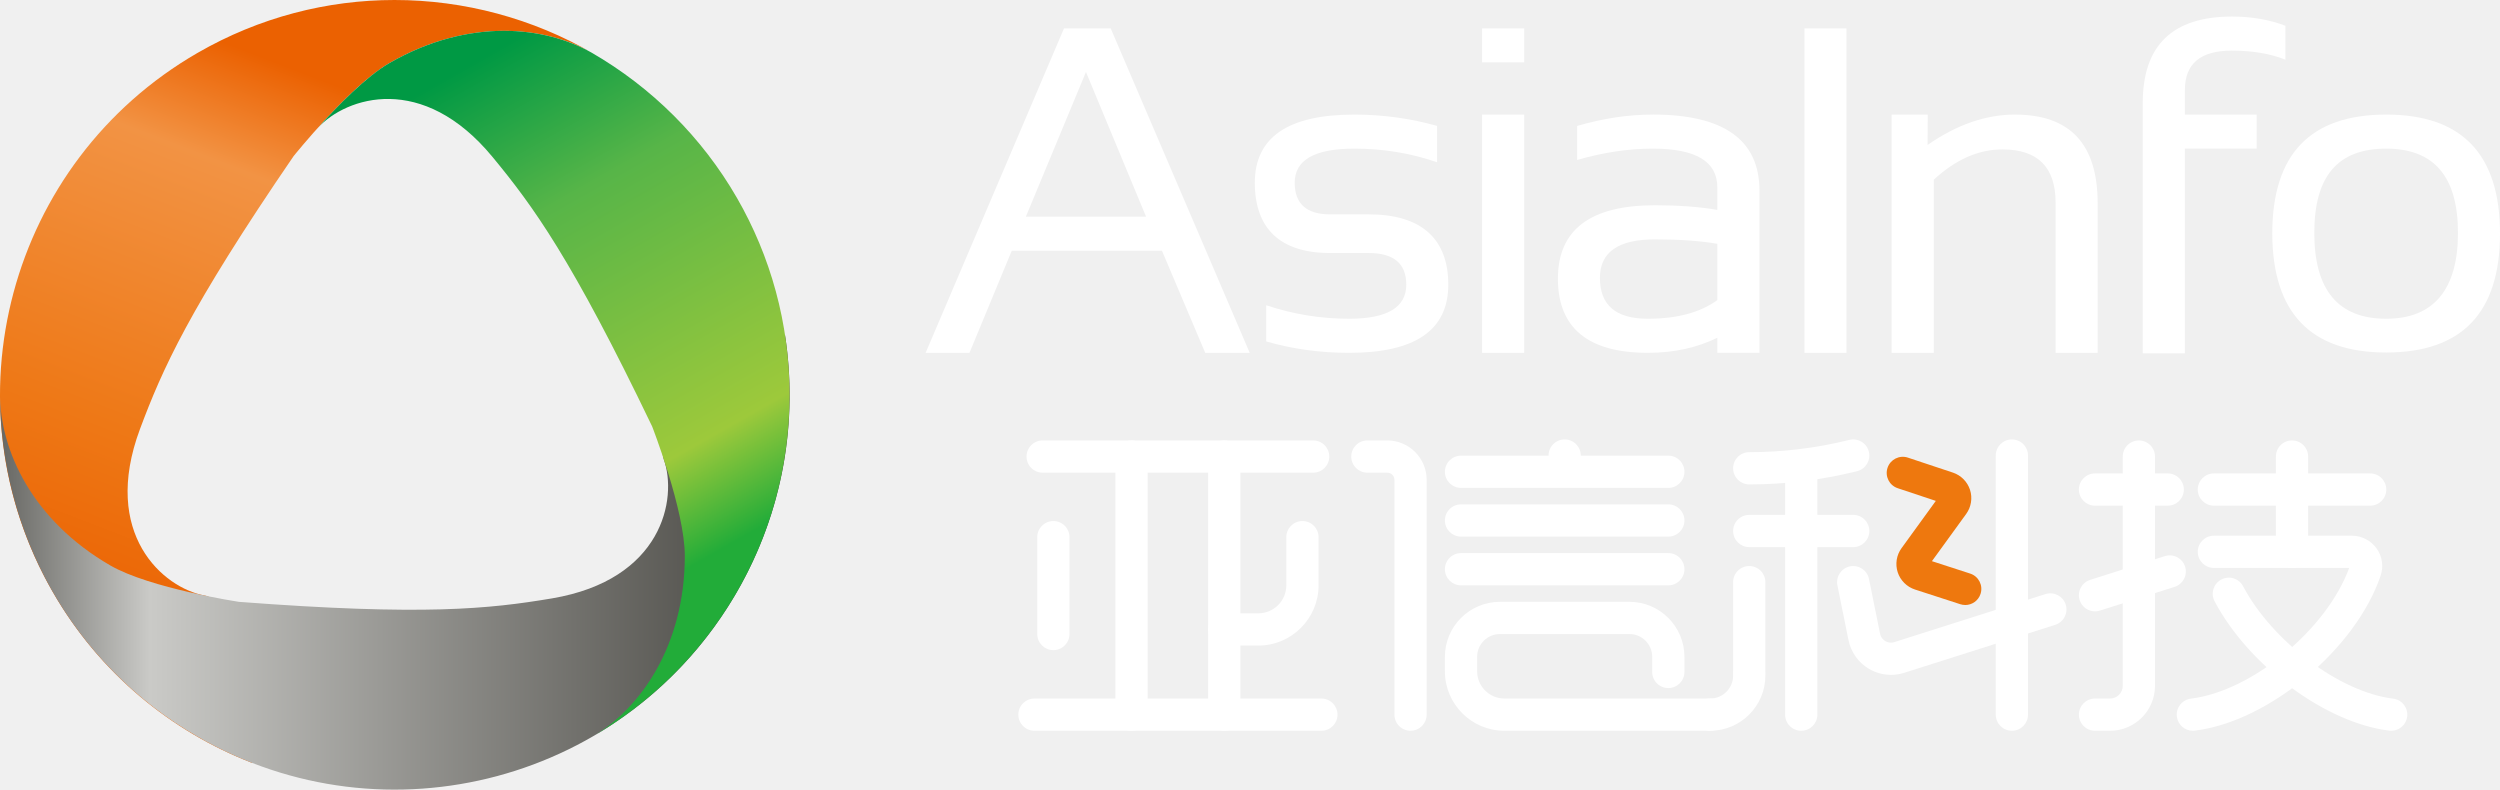
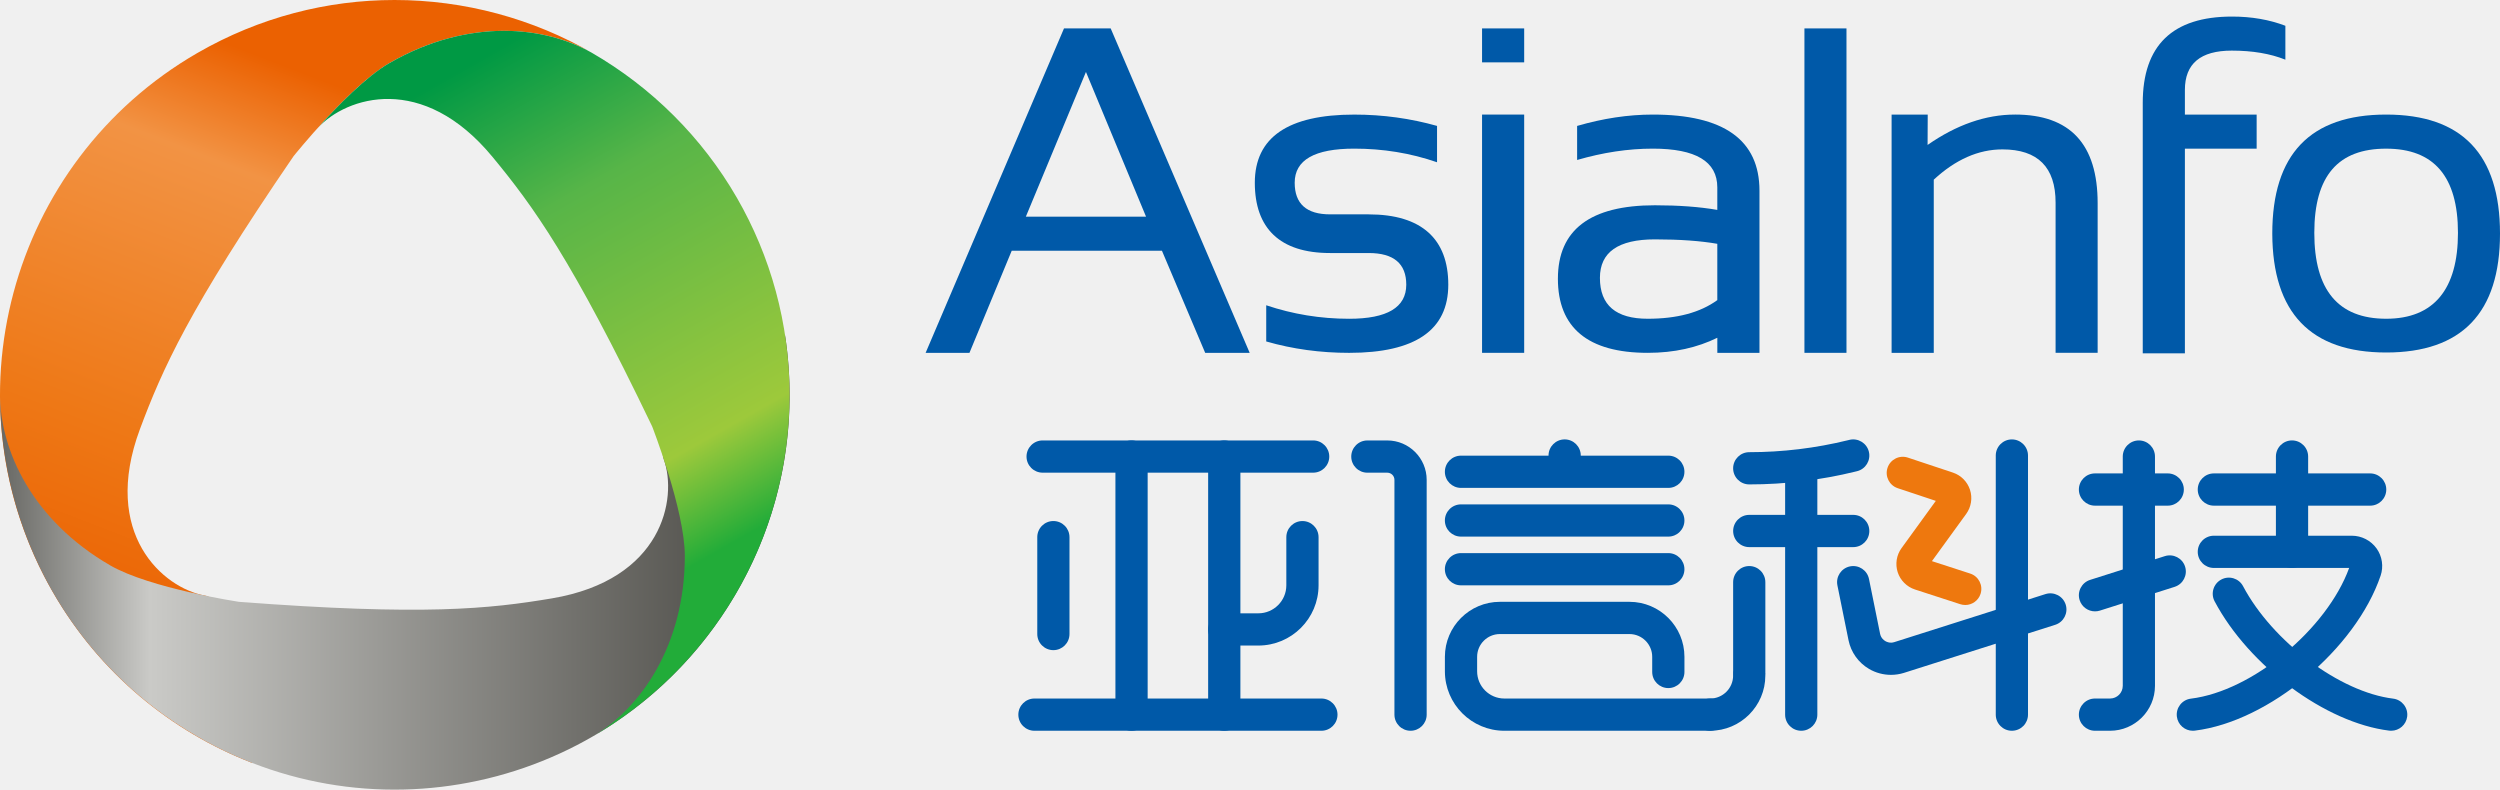
- <svg xmlns="http://www.w3.org/2000/svg" id="_图层_1" data-name="图层 1" viewBox="0 0 1501.18 474.15">
+ <svg xmlns="http://www.w3.org/2000/svg" id="_图层_1" data-name="图层 1" viewBox="0 0 1420.07 448.53">
  <defs>
    <style>
      .cls-1 {
        fill: url(#linear-gradient);
      }

      .cls-1, .cls-2, .cls-3, .cls-4, .cls-5 {
        stroke-width: 0px;
      }

      .cls-2 {
        fill: url(#linear-gradient-2);
      }

      .cls-3 {
        fill: url(#linear-gradient-3);
      }

      .cls-4 {
        fill: #ee780e;
      }

      .cls-5 {
-         fill: #fff;
+         fill: #0059a8;
      }
    </style>
-     <linearGradient id="linear-gradient" x1="201.73" y1="51.32" x2="72.98" y2="384.57" gradientUnits="userSpaceOnUse">
+     <linearGradient id="linear-gradient" x1="190.83" y1="48.55" x2="69.03" y2="363.79" gradientUnits="userSpaceOnUse">
      <stop offset="0" stop-color="#eb6101" />
      <stop offset=".19" stop-color="#f29344" />
      <stop offset=".67" stop-color="#ee7816" />
      <stop offset="1" stop-color="#eb6101" />
    </linearGradient>
-     <linearGradient id="linear-gradient-2" x1=".02" y1="337.53" x2="474.16" y2="337.53" gradientUnits="userSpaceOnUse">
+     <linearGradient id="linear-gradient-2" x1=".02" y1="319.29" x2="448.54" y2="319.29" gradientUnits="userSpaceOnUse">
      <stop offset="0" stop-color="#676763" />
      <stop offset=".19" stop-color="#cacac7" />
      <stop offset="1" stop-color="#45443f" />
    </linearGradient>
-     <linearGradient id="linear-gradient-3" x1="428.23" y1="332.77" x2="266.65" y2="47.48" gradientUnits="userSpaceOnUse">
+     <linearGradient id="linear-gradient-3" x1="405.09" y1="314.79" x2="252.24" y2="44.92" gradientUnits="userSpaceOnUse">
      <stop offset="0" stop-color="#22ac39" />
      <stop offset=".19" stop-color="#9dc93b" />
      <stop offset=".7" stop-color="#57b548" />
      <stop offset="1" stop-color="#094" />
    </linearGradient>
  </defs>
  <g>
    <g>
-       <path class="cls-5" d="m788.52,283.83h-162.43c-5.35,0-9.68-4.33-9.68-9.68s4.33-9.68,9.68-9.68h162.43c5.34,0,9.68,4.33,9.68,9.68s-4.33,9.68-9.68,9.68Z" />
-       <path class="cls-5" d="m1001.78,292.97h-124.48c-5.34,0-9.68-4.33-9.68-9.68s4.33-9.68,9.68-9.68h124.48c5.34,0,9.68,4.33,9.68,9.68s-4.33,9.68-9.68,9.68Z" />
-       <path class="cls-5" d="m1001.78,322.22h-124.48c-5.34,0-9.68-4.33-9.68-9.68s4.33-9.68,9.68-9.68h124.48c5.34,0,9.68,4.33,9.68,9.68s-4.33,9.68-9.68,9.68Z" />
-       <path class="cls-5" d="m1423.22,303.64h-93.85c-5.34,0-9.68-4.34-9.68-9.68s4.34-9.68,9.68-9.68h93.85c5.34,0,9.68,4.33,9.68,9.68s-4.33,9.68-9.68,9.68Z" />
-       <path class="cls-5" d="m1301.66,303.64h-43.67c-5.34,0-9.68-4.34-9.68-9.68s4.34-9.68,9.68-9.68h43.67c5.34,0,9.68,4.33,9.68,9.68s-4.33,9.68-9.68,9.68Z" />
-       <path class="cls-5" d="m1050.37,290.88c-5.34,0-9.68-4.33-9.68-9.68s4.33-9.68,9.68-9.68c19.94,0,39.86-2.41,59.22-7.16l.91-.22c5.18-1.28,10.43,1.91,11.7,7.1,1.27,5.19-1.91,10.43-7.1,11.7l-.91.22c-20.86,5.12-42.33,7.72-63.83,7.72Z" />
-       <path class="cls-5" d="m1112.8,328.53h-62.43c-5.34,0-9.68-4.33-9.68-9.68s4.33-9.68,9.68-9.68h62.43c5.35,0,9.68,4.33,9.68,9.68s-4.33,9.68-9.68,9.68Z" />
-       <path class="cls-5" d="m1001.78,351.48h-124.48c-5.34,0-9.68-4.33-9.68-9.68s4.33-9.68,9.68-9.68h124.48c5.34,0,9.68,4.33,9.68,9.68s-4.33,9.68-9.68,9.68Z" />
-       <path class="cls-4" d="m1180.06,363.28c-.99,0-2-.15-2.99-.47l-27.18-8.82c-4.9-1.59-8.77-5.46-10.37-10.35-1.59-4.9-.74-10.31,2.29-14.47l20.59-28.4-22.87-7.61c-5.07-1.69-7.81-7.16-6.12-12.24,1.69-5.07,7.16-7.82,12.23-6.13l27.04,9c4.86,1.62,8.7,5.5,10.27,10.38,1.57,4.88.71,10.27-2.3,14.42l-20.58,28.37,22.98,7.46c5.08,1.65,7.87,7.11,6.21,12.19-1.32,4.09-5.12,6.69-9.2,6.69Z" />
-       <path class="cls-5" d="m793.45,438.8h-172.29c-5.34,0-9.68-4.33-9.68-9.67s4.33-9.68,9.68-9.68h172.29c5.34,0,9.68,4.33,9.68,9.68s-4.33,9.67-9.68,9.67Z" />
-       <path class="cls-5" d="m735.14,438.8c-5.34,0-9.68-4.33-9.68-9.67v-154.97c0-5.35,4.33-9.68,9.68-9.68s9.68,4.33,9.68,9.68v154.97c0,5.34-4.33,9.67-9.68,9.67Z" />
-       <path class="cls-5" d="m1081.59,438.8c-5.35,0-9.68-4.33-9.68-9.67v-147.92c0-5.35,4.33-9.68,9.68-9.68s9.68,4.33,9.68,9.68v147.92c0,5.34-4.33,9.67-9.68,9.67Z" />
-       <path class="cls-5" d="m1267.03,438.8h-9.03c-5.34,0-9.68-4.33-9.68-9.67s4.34-9.68,9.68-9.68h9.03c4.21,0,7.63-3.42,7.63-7.63v-137.66c0-5.35,4.33-9.68,9.68-9.68s9.68,4.33,9.68,9.68v137.66c0,14.88-12.1,26.99-26.98,26.99Z" />
-       <path class="cls-5" d="m1376.29,341.03c-5.34,0-9.68-4.33-9.68-9.68v-57.2c0-5.35,4.33-9.68,9.68-9.68s9.68,4.33,9.68,9.68v57.2c0,5.35-4.34,9.68-9.68,9.68Z" />
-       <path class="cls-5" d="m1208.08,438.8c-5.34,0-9.68-4.33-9.68-9.67v-155.59c0-5.35,4.34-9.68,9.68-9.68s9.68,4.33,9.68,9.68v155.59c0,5.34-4.33,9.67-9.68,9.67Z" />
-       <path class="cls-5" d="m1050.37,413.17c-5.34,0-9.68-4.33-9.68-9.68v-53.92c0-5.35,4.33-9.68,9.68-9.68s9.68,4.33,9.68,9.68v53.92c0,5.34-4.33,9.68-9.68,9.68Z" />
-       <path class="cls-5" d="m679.46,438.8c-5.35,0-9.68-4.33-9.68-9.67v-154.97c0-5.35,4.33-9.68,9.68-9.68s9.68,4.33,9.68,9.68v154.97c0,5.34-4.33,9.67-9.68,9.67Z" />
-       <path class="cls-5" d="m632.52,390.39c-5.34,0-9.68-4.33-9.68-9.68v-58.16c0-5.34,4.33-9.68,9.68-9.68s9.68,4.33,9.68,9.68v58.16c0,5.35-4.33,9.68-9.68,9.68Z" />
-       <path class="cls-5" d="m755.6,387.64h-20.46c-5.34,0-9.68-4.33-9.68-9.68s4.33-9.68,9.68-9.68h20.46c9.26,0,16.8-7.54,16.8-16.8v-28.93c0-5.34,4.33-9.68,9.68-9.68s9.68,4.33,9.68,9.68v28.93c0,19.93-16.22,36.16-36.15,36.16Z" />
-       <path class="cls-5" d="m1026.91,438.8c-5.35,0-9.68-4.33-9.68-9.67s4.33-9.68,9.68-9.68c7.6,0,13.79-6.18,13.79-13.79,0-5.35,4.33-9.68,9.68-9.68s9.68,4.33,9.68,9.68c0,18.28-14.87,33.14-33.14,33.14Z" />
-       <path class="cls-5" d="m847,438.8c-5.35,0-9.68-4.33-9.68-9.67v-141c0-2.37-1.93-4.3-4.3-4.3h-11.95c-5.34,0-9.68-4.33-9.68-9.68s4.34-9.68,9.68-9.68h11.95c13.04,0,23.65,10.61,23.65,23.65v141c0,5.34-4.34,9.67-9.68,9.67Z" />
-       <path class="cls-5" d="m1026.91,438.8h-123.59c-19.69,0-35.7-16.01-35.7-35.7v-8.7c0-18.21,14.81-33.02,33.03-33.02h77.79c18.2,0,33.02,14.81,33.02,33.02v9.09c0,5.34-4.33,9.68-9.68,9.68s-9.68-4.33-9.68-9.68v-9.09c0-7.54-6.13-13.67-13.66-13.67h-77.79c-7.54,0-13.67,6.13-13.67,13.67v8.7c0,9.01,7.33,16.34,16.34,16.34h123.59c5.34,0,9.68,4.33,9.68,9.68s-4.33,9.67-9.68,9.67Z" />
-       <path class="cls-5" d="m939.54,290.53c-5.35,0-9.68-4.33-9.68-9.68v-7.31c0-5.35,4.33-9.68,9.68-9.68s9.67,4.33,9.67,9.68v7.31c0,5.35-4.33,9.68-9.67,9.68Z" />
-       <path class="cls-5" d="m1316.74,438.8c-4.82,0-8.99-3.59-9.59-8.5-.65-5.31,3.12-10.14,8.43-10.79,36.82-4.51,81.62-41.67,95.03-78.48h-81.23c-5.34,0-9.68-4.33-9.68-9.68s4.34-9.68,9.68-9.68h82.84c5.87,0,11.42,2.85,14.85,7.63,3.4,4.74,4.31,10.85,2.44,16.35-14.98,44.13-67.12,87.62-111.56,93.07-.4.05-.79.07-1.19.07Z" />
-       <path class="cls-5" d="m1435.85,438.8c-.39,0-.79-.02-1.19-.07-38.2-4.68-84.25-38.79-104.85-77.65-2.5-4.72-.7-10.58,4.02-13.08,4.72-2.51,10.58-.71,13.08,4.02,17.65,33.3,58.07,63.58,90.11,67.5,5.31.65,9.08,5.48,8.43,10.79-.61,4.9-4.78,8.5-9.6,8.5Z" />
-       <path class="cls-5" d="m1257.99,367.11c-4.11,0-7.91-2.63-9.22-6.75-1.61-5.1,1.21-10.54,6.29-12.16l44.87-14.26c5.1-1.61,10.53,1.2,12.15,6.29,1.62,5.1-1.2,10.54-6.29,12.16l-44.87,14.26c-.97.31-1.96.46-2.94.46Z" />
-       <path class="cls-5" d="m1135.48,405.23c-4.6,0-9.16-1.22-13.2-3.59-6.36-3.74-10.85-10.03-12.31-17.26l-6.66-32.89c-1.06-5.24,2.32-10.34,7.56-11.4,5.24-1.07,10.34,2.33,11.4,7.56l6.66,32.89c.52,2.54,2.2,3.86,3.15,4.42.95.56,2.93,1.4,5.4.61l90.76-28.84c5.1-1.61,10.53,1.2,12.16,6.29,1.62,5.1-1.21,10.54-6.29,12.16l-90.75,28.84c-2.57.81-5.23,1.22-7.88,1.22Z" />
+       <path class="cls-5" d="m745.91,268.49h-153.66c-5.06,0-9.16-4.1-9.16-9.15s4.1-9.16,9.16-9.16h153.66c5.05,0,9.15,4.1,9.15,9.16s-4.1,9.15-9.15,9.15Z" />
+       <path class="cls-5" d="m947.65,277.14h-117.76c-5.05,0-9.16-4.1-9.16-9.16s4.1-9.16,9.16-9.16h117.76c5.05,0,9.15,4.1,9.15,9.16s-4.1,9.16-9.15,9.16Z" />
+       <path class="cls-5" d="m947.65,304.81h-117.76c-5.05,0-9.16-4.1-9.16-9.16s4.1-9.15,9.16-9.15h117.76c5.05,0,9.15,4.1,9.15,9.15s-4.1,9.16-9.15,9.16Z" />
+       <path class="cls-5" d="m1346.32,287.23h-88.78c-5.05,0-9.16-4.1-9.16-9.16s4.1-9.16,9.16-9.16h88.78c5.05,0,9.15,4.1,9.15,9.16s-4.1,9.16-9.15,9.16Z" />
+       <path class="cls-5" d="m1231.33,287.23h-41.31c-5.05,0-9.16-4.1-9.16-9.16s4.1-9.16,9.16-9.16h41.31c5.05,0,9.15,4.1,9.15,9.16s-4.1,9.16-9.15,9.16Z" />
+       <path class="cls-5" d="m993.62,275.16c-5.06,0-9.15-4.1-9.15-9.15s4.1-9.16,9.15-9.16c18.86,0,37.7-2.28,56.02-6.78l.86-.21c4.9-1.21,9.87,1.81,11.07,6.72,1.2,4.91-1.81,9.87-6.71,11.07l-.86.21c-19.73,4.85-40.05,7.3-60.38,7.3Z" />
+       <path class="cls-5" d="m1052.68,310.78h-59.05c-5.06,0-9.15-4.1-9.15-9.16s4.1-9.16,9.15-9.16h59.05c5.06,0,9.15,4.1,9.15,9.16s-4.09,9.16-9.15,9.16Z" />
+       <path class="cls-5" d="m947.65,332.49h-117.76c-5.05,0-9.16-4.1-9.16-9.15s4.1-9.16,9.16-9.16h117.76c5.05,0,9.15,4.1,9.15,9.16s-4.1,9.15-9.15,9.15Z" />
+       <path class="cls-4" d="m1116.3,343.65c-.93,0-1.89-.14-2.83-.45l-25.71-8.35c-4.63-1.5-8.3-5.16-9.81-9.79-1.5-4.63-.7-9.75,2.16-13.69l19.48-26.86-21.63-7.2c-4.8-1.6-7.39-6.78-5.79-11.58,1.6-4.8,6.78-7.4,11.57-5.79l25.58,8.51c4.6,1.53,8.23,5.2,9.71,9.82,1.49,4.62.67,9.71-2.17,13.64l-19.47,26.83,21.74,7.06c4.81,1.56,7.44,6.73,5.88,11.53-1.25,3.87-4.84,6.33-8.71,6.33Z" />
+       <path class="cls-5" d="m750.58,415.09h-162.98c-5.06,0-9.15-4.1-9.15-9.15s4.1-9.16,9.15-9.16h162.98c5.05,0,9.16,4.1,9.16,9.16s-4.1,9.15-9.16,9.15Z" />
+       <path class="cls-5" d="m695.42,415.09c-5.06,0-9.16-4.1-9.16-9.15v-146.6c0-5.06,4.1-9.16,9.16-9.16s9.16,4.1,9.16,9.16v146.6c0,5.05-4.1,9.15-9.16,9.15Z" />
+       <path class="cls-5" d="m1023.15,415.09c-5.06,0-9.15-4.1-9.15-9.15v-139.93c0-5.06,4.09-9.16,9.15-9.16s9.15,4.1,9.15,9.16v139.93c0,5.05-4.1,9.15-9.15,9.15Z" />
+       <path class="cls-5" d="m1198.57,415.09h-8.55c-5.05,0-9.16-4.1-9.16-9.15s4.1-9.16,9.16-9.16h8.55c3.98,0,7.22-3.24,7.22-7.22v-130.22c0-5.06,4.09-9.16,9.15-9.16s9.15,4.1,9.15,9.16v130.22c0,14.08-11.45,25.53-25.53,25.53Z" />
+       <path class="cls-5" d="m1301.93,322.6c-5.05,0-9.15-4.1-9.15-9.16v-54.11c0-5.06,4.1-9.16,9.15-9.16s9.16,4.1,9.16,9.16v54.11c0,5.06-4.1,9.16-9.16,9.16Z" />
+       <path class="cls-5" d="m1142.8,415.09c-5.05,0-9.15-4.1-9.15-9.15v-147.18c0-5.06,4.1-9.16,9.15-9.16s9.16,4.1,9.16,9.16v147.18c0,5.05-4.1,9.15-9.16,9.15Z" />
+       <path class="cls-5" d="m993.62,390.85c-5.06,0-9.15-4.1-9.15-9.16v-51c0-5.06,4.1-9.16,9.15-9.16s9.15,4.1,9.15,9.16v51c0,5.05-4.09,9.16-9.15,9.16Z" />
+       <path class="cls-5" d="m642.75,415.09c-5.06,0-9.16-4.1-9.16-9.15v-146.6c0-5.06,4.1-9.16,9.16-9.16s9.15,4.1,9.15,9.16v146.6c0,5.05-4.1,9.15-9.15,9.15Z" />
+       <path class="cls-5" d="m598.35,369.3c-5.06,0-9.15-4.1-9.15-9.16v-55.02c0-5.06,4.1-9.16,9.15-9.16s9.15,4.1,9.15,9.16v55.02c0,5.06-4.1,9.16-9.15,9.16Z" />
+       <path class="cls-5" d="m714.78,366.69h-19.35c-5.06,0-9.16-4.1-9.16-9.15s4.1-9.16,9.16-9.16h19.35c8.76,0,15.89-7.13,15.89-15.89v-27.36c0-5.06,4.1-9.16,9.16-9.16s9.15,4.1,9.15,9.16v27.36c0,18.86-15.34,34.2-34.2,34.2Z" />
+       <path class="cls-5" d="m971.42,415.09c-5.06,0-9.15-4.1-9.15-9.15s4.09-9.16,9.15-9.16c7.19,0,13.04-5.85,13.04-13.04,0-5.06,4.1-9.16,9.15-9.16s9.15,4.1,9.15,9.16c0,17.29-14.07,31.35-31.35,31.35Z" />
+       <path class="cls-5" d="m801.24,415.09c-5.06,0-9.16-4.1-9.16-9.15v-133.38c0-2.24-1.82-4.06-4.07-4.06h-11.3c-5.06,0-9.16-4.1-9.16-9.15s4.1-9.16,9.16-9.16h11.3c12.34,0,22.38,10.04,22.38,22.37v133.38c0,5.05-4.1,9.15-9.15,9.15Z" />
+       <path class="cls-5" d="m971.42,415.09h-116.91c-18.62,0-33.77-15.15-33.77-33.77v-8.23c0-17.23,14.02-31.24,31.24-31.24h73.59c17.22,0,31.24,14.01,31.24,31.24v8.6c0,5.05-4.1,9.16-9.15,9.16s-9.16-4.1-9.16-9.16v-8.6c0-7.13-5.8-12.93-12.93-12.93h-73.59c-7.13,0-12.93,5.8-12.93,12.93v8.23c0,8.52,6.93,15.46,15.46,15.46h116.91c5.05,0,9.15,4.1,9.15,9.16s-4.1,9.15-9.15,9.15Z" />
+       <path class="cls-5" d="m888.77,274.83c-5.06,0-9.16-4.1-9.16-9.16v-6.92c0-5.06,4.1-9.16,9.16-9.16s9.15,4.1,9.15,9.16v6.92c0,5.06-4.1,9.16-9.15,9.16Z" />
+       <path class="cls-5" d="m1245.6,415.09c-4.56,0-8.51-3.4-9.08-8.04-.62-5.02,2.95-9.59,7.97-10.2,34.83-4.27,77.21-39.42,89.9-74.24h-76.85c-5.05,0-9.16-4.1-9.16-9.16s4.1-9.15,9.16-9.15h78.36c5.55,0,10.8,2.7,14.05,7.22,3.21,4.48,4.07,10.26,2.31,15.46-14.18,41.75-63.49,82.89-105.53,88.04-.38.05-.75.07-1.13.07Z" />
+       <path class="cls-5" d="m1358.27,415.09c-.37,0-.75-.02-1.13-.07-36.13-4.43-79.7-36.7-99.18-73.46-2.37-4.47-.66-10.01,3.8-12.38,4.47-2.37,10.01-.67,12.37,3.8,16.7,31.5,54.93,60.14,85.24,63.86,5.02.62,8.59,5.19,7.98,10.2-.57,4.64-4.52,8.04-9.08,8.04Z" />
+       <path class="cls-5" d="m1190.01,347.27c-3.88,0-7.48-2.49-8.72-6.38-1.53-4.82,1.14-9.97,5.95-11.5l42.45-13.49c4.82-1.53,9.96,1.14,11.5,5.95,1.53,4.82-1.13,9.97-5.95,11.5l-42.44,13.49c-.92.3-1.86.43-2.78.43Z" />
+       <path class="cls-5" d="m1074.13,383.34c-4.35,0-8.67-1.15-12.49-3.39-6.02-3.54-10.26-9.49-11.64-16.33l-6.3-31.11c-1-4.95,2.2-9.78,7.16-10.79,4.96-1.01,9.78,2.2,10.78,7.16l6.3,31.11c.49,2.4,2.08,3.65,2.98,4.18.9.53,2.77,1.32,5.1.57l85.85-27.28c4.82-1.52,9.96,1.13,11.5,5.95,1.53,4.82-1.14,9.97-5.95,11.5l-85.85,27.28c-2.43.77-4.95,1.15-7.45,1.15Z" />
    </g>
    <g>
-       <path class="cls-5" d="m638.9,17.06l-83.09,194.81h26.33l25.39-61.31h90.2l25.98,61.31h26.71l-83.46-194.81h-28.04Zm-22.89,113.03h0l36.08-86.88,36.08,86.88h-72.16Z" />
-       <path class="cls-5" d="m821.9,128.71h-23.24c-14.12,0-21.23-6.34-21.23-18.98,0-13.67,11.93-20.48,35.77-20.48,17.19,0,33.78,2.66,49.71,8.18v-21.83c-15.93-4.49-32.52-6.8-49.71-6.8-39.75,0-59.72,13.64-59.72,40.93s15,42.2,45.18,42.2h23.24c14.99,0,22.53,6.35,22.53,19,0,13.66-11.45,20.47-34.32,20.47-17.25,0-33.84-2.75-49.78-8.11v21.74c15.94,4.59,32.52,6.84,49.78,6.84,39.71,0,59.55-13.64,59.55-40.93s-15.85-42.22-47.77-42.22" />
-       <rect class="cls-5" x="889.93" y="68.8" width="25.3" height="143.07" />
-       <rect class="cls-5" x="889.93" y="17.06" width="25.3" height="20.38" />
-       <path class="cls-5" d="m992.48,68.8c-14.82,0-29.94,2.31-45.46,6.82v20.44c15.52-4.5,30.64-6.81,45.46-6.81,25.8,0,38.73,7.7,38.73,23.28v13.51c-10.69-1.85-23.17-2.79-37.48-2.79-38.86,0-58.25,14.74-58.25,44.1s17.93,44.51,53.94,44.51c16,0,29.77-3.17,41.79-9.05v9.05h25.3v-97.33c0-30.49-21.38-45.74-64.03-45.74m38.73,111.41h0c-10.31,7.49-24.24,11.2-41.79,11.2-19.09,0-28.71-8.11-28.71-24.53,0-15.44,10.99-23.13,33.02-23.13,14.93,0,27.37.91,37.48,2.67v33.8Z" />
-       <rect class="cls-5" x="1083.52" y="17.06" width="25.24" height="194.81" />
-       <path class="cls-5" d="m1209.94,68.8c-17.56,0-35.08,6.11-52.48,18.24l.09-18.24h-21.69v143.07h25.32v-103.97c12.99-12.02,26.74-18.18,41.24-18.18,21.3,0,31.91,10.75,31.91,31.96v90.2h25.25v-89.83c0-35.47-16.47-53.24-49.64-53.24" />
-       <path class="cls-5" d="m1311.97,53.99c0-15.79,9.4-23.59,28.15-23.59,12.4,0,23.16,1.81,32.19,5.44V15.47c-9.64-3.67-20.34-5.53-32.01-5.53-35.8,0-53.64,17.33-53.64,51.88v150.34h25.31v-122.91h43.09v-20.45h-43.09v-14.8Z" />
-       <path class="cls-5" d="m1432.84,68.8c-45.63,0-68.4,23.82-68.4,71.48.15,47.58,23.03,71.39,68.4,71.39s68.34-23.81,68.34-71.39-22.79-71.48-68.34-71.48m0,122.6h0c-28.78,0-43.17-17.19-43.17-51.57s14.39-50.58,43.17-50.58,43.1,16.84,43.1,50.58-14.39,51.57-43.1,51.57" />
+       <path class="cls-5" d="m604.38,16.14l-78.6,184.28h24.9l24.01-58h85.32l24.57,58h25.27l-78.95-184.28h-26.53Zm-21.66,106.92h0l34.13-82.19,34.13,82.19h-68.26Z" />
+       <path class="cls-5" d="m777.49,121.76h-21.99c-13.36,0-20.08-6-20.08-17.96,0-12.93,11.28-19.37,33.84-19.37,16.25,0,31.96,2.51,47.02,7.74v-20.65c-15.07-4.25-30.77-6.43-47.02-6.43-37.6,0-56.49,12.91-56.49,38.72s14.19,39.92,42.73,39.92h21.99c14.18,0,21.31,6.01,21.31,17.98,0,12.92-10.83,19.36-32.46,19.36-16.32,0-32.01-2.6-47.09-7.67v20.56c15.08,4.34,30.77,6.47,47.09,6.47,37.56,0,56.33-12.91,56.33-38.72s-15-39.94-45.18-39.94" />
+       <rect class="cls-5" x="841.85" y="65.08" width="23.93" height="135.34" />
+       <rect class="cls-5" x="841.85" y="16.14" width="23.93" height="19.28" />
+       <path class="cls-5" d="m938.85,65.08c-14.02,0-28.31,2.18-43,6.45v19.34c14.69-4.26,28.98-6.44,43-6.44,24.41,0,36.63,7.28,36.63,22.02v12.78c-10.11-1.75-21.92-2.63-35.45-2.63-36.76,0-55.1,13.95-55.1,41.72s16.96,42.1,51.03,42.1c15.14,0,28.16-3,39.53-8.56v8.56h23.94v-92.07c0-28.84-20.23-43.27-60.57-43.27m36.63,105.39h0c-9.75,7.08-22.93,10.59-39.53,10.59-18.06,0-27.16-7.67-27.16-23.21,0-14.6,10.39-21.88,31.23-21.88,14.13,0,25.9.86,35.45,2.52v31.98Z" />
+       <rect class="cls-5" x="1024.97" y="16.14" width="23.88" height="184.28" />
+       <path class="cls-5" d="m1144.56,65.08c-16.61,0-33.19,5.78-49.64,17.25l.08-17.25h-20.52v135.34h23.95v-98.36c12.29-11.38,25.3-17.2,39.01-17.2,20.15,0,30.19,10.17,30.19,30.23v85.32h23.89v-84.97c0-33.55-15.58-50.37-46.96-50.37" />
+       <path class="cls-5" d="m1241.08,51.07c0-14.93,8.89-22.32,26.63-22.32,11.73,0,21.91,1.72,30.45,5.15V14.64c-9.12-3.48-19.24-5.23-30.28-5.23-33.86,0-50.74,16.39-50.74,49.08v142.22h23.94v-116.27h40.76v-19.35h-40.76v-14Z" />
+       <path class="cls-5" d="m1355.42,65.08c-43.17,0-64.7,22.53-64.7,67.62.15,45.01,21.78,67.53,64.7,67.53s64.65-22.52,64.65-67.53-21.56-67.62-64.65-67.62m0,115.98h0c-27.22,0-40.83-16.26-40.83-48.78s13.61-47.84,40.83-47.84,40.77,15.93,40.77,47.84-13.61,48.78-40.77,48.78" />
    </g>
  </g>
  <g>
-     <path class="cls-1" d="m118.56,31.8C5.19,97.26-33.65,242.24,31.78,355.61h0c28.09,48.67,70.89,83.59,119.48,102.44h0c.08-.49-3.95-95.91-28.41-100.47h0c-24.8-4.58-62.3-36.88-38.8-99.93h0c13.36-35.75,29.21-71.77,92.21-163.84h0s33.76-42.19,57.57-55.94h0c46.54-26.82,92.87-22.83,122.34-5.79h0C319.97,11.09,278.72,0,236.88,0h0c-40.22,0-81,10.26-118.32,31.8" />
-     <path class="cls-2" d="m.02,236.67v-.07H.02v.07m0-.07v-.04H.02v.04m0-.04H.02m0,0v-.08H.02v.08m0-.08v-.04H.02v.04m398.55,39.28c8.39,23.77-.8,72.37-67.15,83.56h0c-37.66,6.32-76.79,10.54-188,2.07h0s-53.42-8.11-77.21-21.87h0C19.76,312.68,0,270.69.02,236.67H.02c-.06,81.96,42.43,161.76,118.58,205.68h0c113.34,65.45,258.35,26.63,323.81-86.78h0c28.08-48.65,36.94-103.15,28.93-154.66h0c-.46.17-81.07,51.36-72.76,74.84" />
-     <path class="cls-3" d="m189.99,77.7c.28-.3.56-.64.88-.96h0c-.31.32-.59.66-.88.96m43.84-39.83c-13.88,8.01-31,25.57-42.96,38.88h0c17.19-18.64,62.91-33.38,104.9,17.53h0c24.29,29.41,47.52,61.19,95.81,161.75h0s19.63,50.35,19.63,77.83h0c-.05,53.73-26.63,91.9-56.18,108.88h0c71.17-40.89,119.09-117.7,119.09-205.63h0c-.04-43.1-11.52-83.46-31.61-118.29h0c-20.86-36.21-51.1-66.34-87.3-87.22h0c-14.31-8.07-32.43-13.1-52.57-13.1h0c-21.4,0-45.08,5.68-68.81,19.37" />
+     <path class="cls-1" d="m112.15,30.08C4.91,92.01-31.83,229.15,30.06,336.4h0c26.57,46.04,67.06,79.07,113.02,96.9h0c.08-.46-3.74-90.73-26.87-95.04h0c-23.46-4.33-58.93-34.88-36.71-94.53h0c12.64-33.82,27.64-67.89,87.23-154.98h0s31.94-39.91,54.46-52.92h0c44.02-25.37,87.85-21.59,115.73-5.48h0C302.69,10.49,263.66,0,224.09,0h0c-38.05,0-76.62,9.71-111.93,30.08" />
+     <path class="cls-2" d="m.02,223.88v-.07H.02v.07m0-.07v-.04H.02v.04m0-.04H.02m0,0v-.08H.02v.08m0-.08v-.04H.02v.04m377.02,37.16c7.94,22.48-.76,68.46-63.52,79.04h0c-35.63,5.98-72.65,9.97-177.85,1.96h0s-50.54-7.67-73.04-20.68h0C18.69,295.79,0,256.07.02,223.88H.02c-.06,77.53,40.14,153.02,112.17,194.57h0c107.21,61.92,244.39,25.19,306.31-82.09h0c26.56-46.02,34.94-97.57,27.37-146.3h0c-.44.16-76.69,48.58-68.83,70.8" />
+     <path class="cls-3" d="m179.73,73.5c.27-.29.53-.6.83-.91h0c-.3.31-.56.62-.83.91m41.47-37.68c-13.13,7.58-29.33,24.19-40.64,36.78h0c16.27-17.63,59.51-31.57,99.24,16.58h0c22.98,27.83,44.95,57.88,90.63,153.01h0s18.57,47.63,18.57,73.62h0c-.05,50.83-25.19,86.94-53.15,103h0c67.33-38.68,112.66-111.34,112.66-194.52h0c-.04-40.77-10.9-78.95-29.9-111.89h0c-19.74-34.25-48.34-62.76-82.58-82.5h0c-13.54-7.63-30.68-12.39-49.73-12.39h0c-20.24,0-42.65,5.37-65.09,18.32" />
  </g>
</svg>
